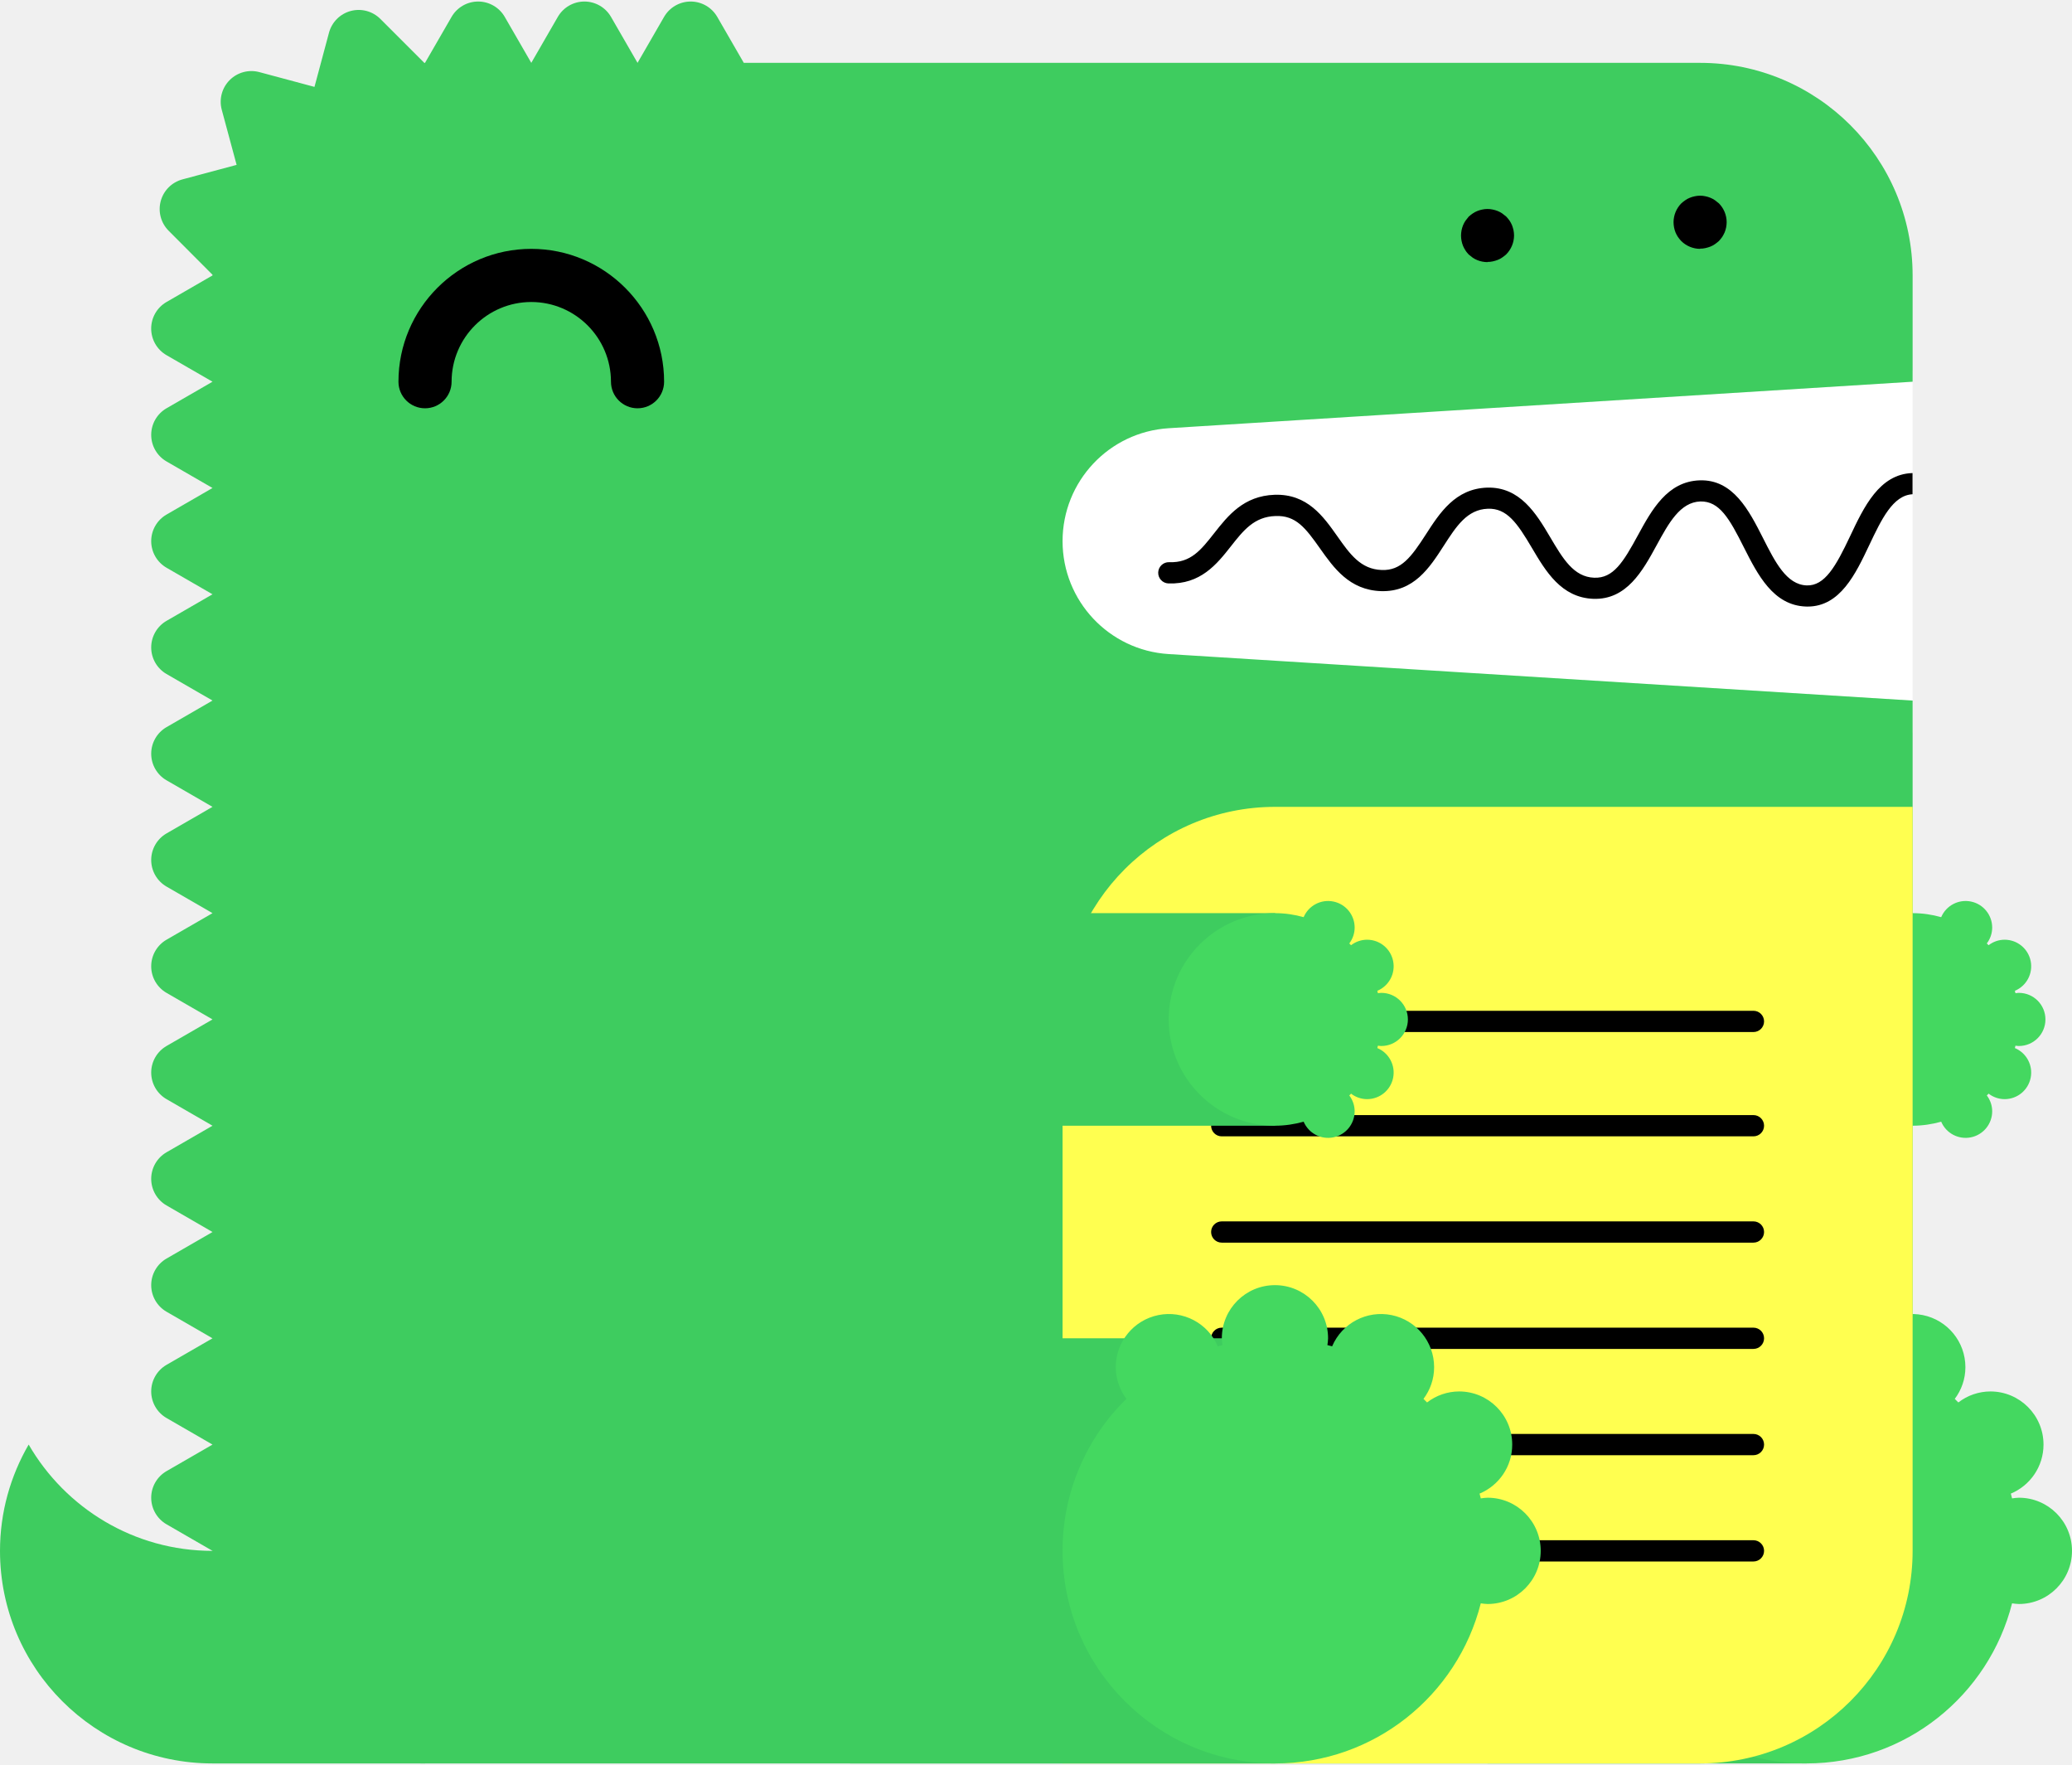
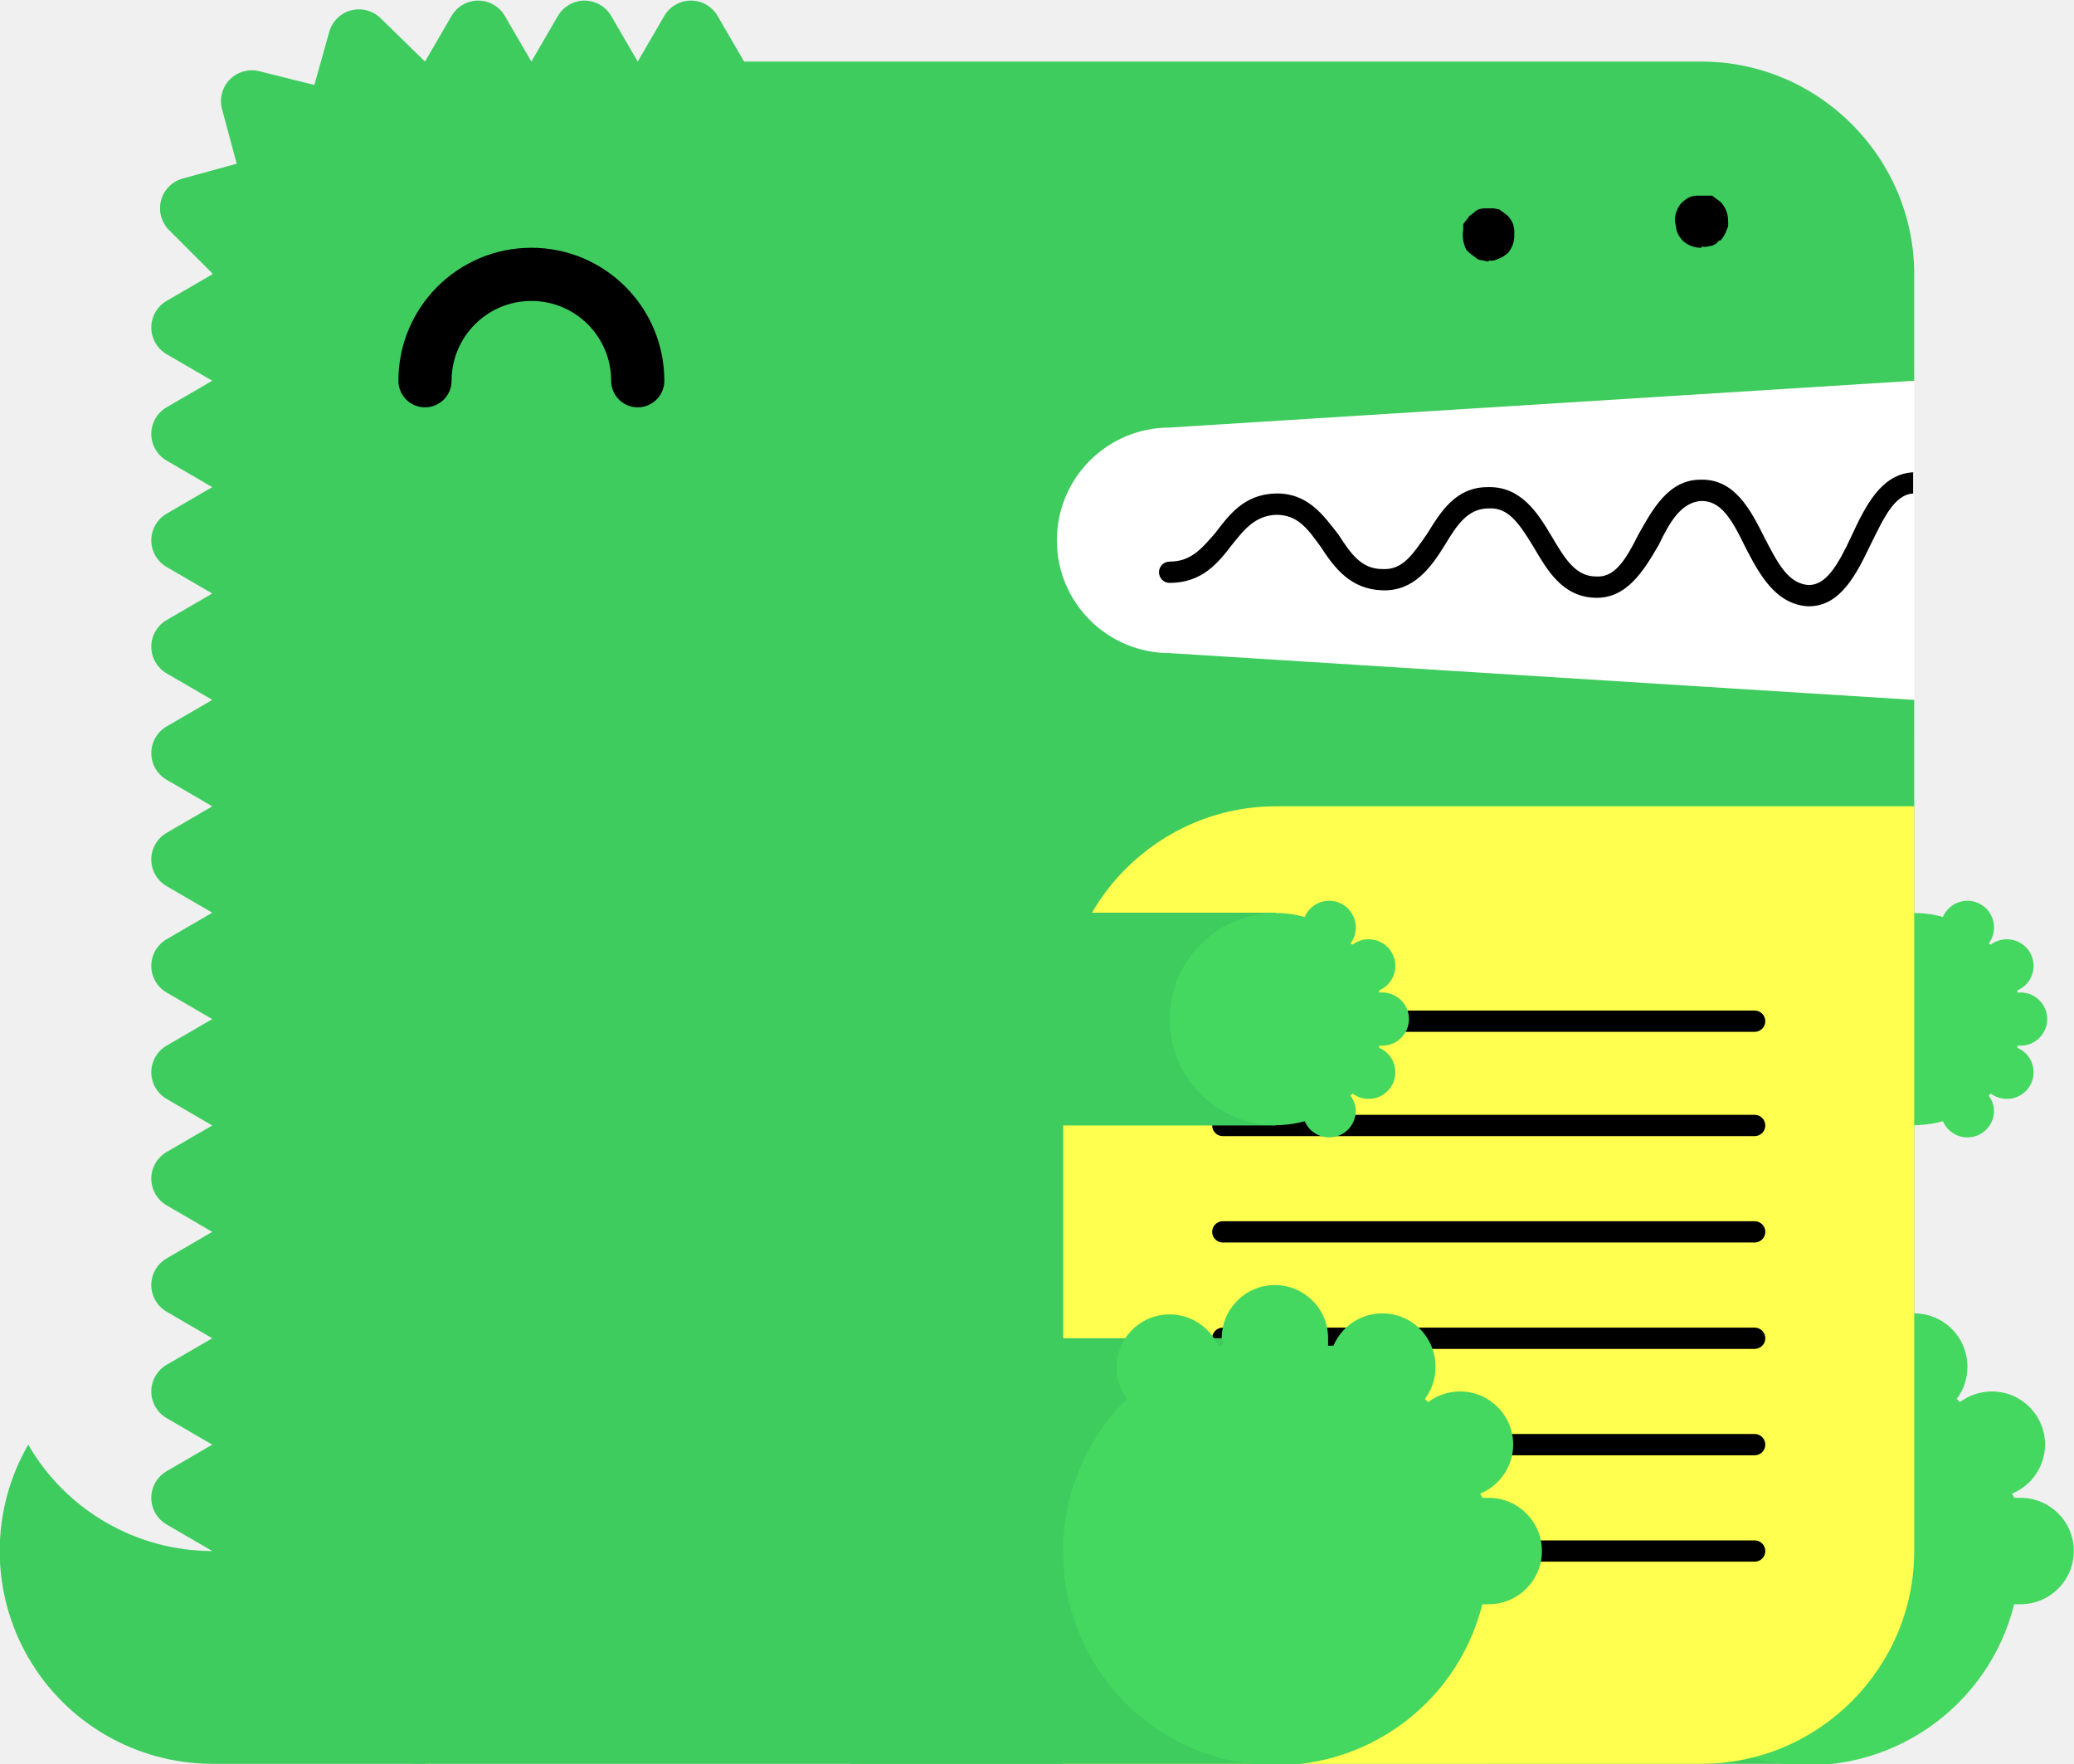
- <svg xmlns="http://www.w3.org/2000/svg" xmlns:xlink="http://www.w3.org/1999/xlink" width="256" height="218" viewBox="0 0 256 217.631">
-   <g transform="matrix(1.312821 0 0 1.312821 -3.938461 -22.61497)" fill-rule="evenodd">
-     <path d="M99 52h84v34H99z" fill="#fff" />
+ <svg xmlns="http://www.w3.org/2000/svg" xmlns:xlink="http://www.w3.org/1999/xlink" viewBox="0 0 256 217.6">
+   <g fill-rule="evenodd" transform="translate(-4 -22.6) scale(1.313)">
+     <path fill="#fff" d="M99 52h84v34H99z" />
    <g fill="#3ecc5f">
-       <path d="M23 163c-7.398 0-13.843-4.027-17.303-10C3.992 155.944 3 159.353 3 163c0 11.046 8.954 20 20 20h20v-20H23z" />
-       <path d="M112.98 57.376L183 53V43c0-11.046-8.955-20-20-20H73l-2.5-4.33a2.89 2.89 0 0 0-5 0L63 23l-2.5-4.33a2.89 2.89 0 0 0-5 0L53 23l-2.5-4.33a2.89 2.89 0 0 0-5 0L43 23c-.022 0-.043.003-.065.003l-4.142-4.14a2.89 2.89 0 0 0-4.829 1.294l-1.368 5.104-5.193-1.392a2.89 2.89 0 0 0-3.535 3.536l1.4 5.193-5.103 1.367a2.89 2.89 0 0 0-1.295 4.83L23 42.937c0 .02-.002.042-.002.064l-4.33 2.5a2.89 2.89 0 0 0 0 5L23 53l-4.33 2.5a2.89 2.89 0 0 0 0 5L23 63l-4.33 2.5a2.89 2.89 0 0 0 0 5L23 73l-4.33 2.5a2.89 2.89 0 0 0 0 5L23 83l-4.33 2.5a2.89 2.89 0 0 0 0 5L23 93l-4.33 2.5a2.89 2.89 0 0 0 0 5L23 103l-4.33 2.5a2.89 2.89 0 0 0 0 5L23 113l-4.33 2.5a2.89 2.89 0 0 0 0 5L23 123l-4.33 2.5a2.89 2.89 0 0 0 0 5L23 133l-4.33 2.5a2.89 2.89 0 0 0 0 5L23 143l-4.33 2.5a2.89 2.89 0 0 0 0 5L23 153l-4.33 2.5a2.89 2.89 0 0 0 0 5L23 163c0 11.046 8.954 20 20 20h120c11.045 0 20-8.954 20-20V83l-70.02-4.376C107.37 78.273 103 73.62 103 68s4.37-10.273 9.98-10.624" />
+       <path d="M23 163a20 20 0 0 1-17.3-10A20 20 0 0 0 23 183h20v-20H23z" />
+       <path d="m113 57.4 70-4.4V43c0-11-9-20-20-20H73l-2.5-4.3a2.9 2.9 0 0 0-5 0L63 23l-2.5-4.3a2.9 2.9 0 0 0-5 0L53 23l-2.5-4.3a2.9 2.9 0 0 0-5 0L43 23l-4.2-4.1a2.9 2.9 0 0 0-4.8 1.3l-1.4 5-5.2-1.3a2.9 2.9 0 0 0-3.5 3.5l1.4 5.2-5.1 1.4a2.9 2.9 0 0 0-1.3 4.8l4.1 4.1v.1l-4.3 2.5a2.9 2.9 0 0 0 0 5L23 53l-4.3 2.5a2.9 2.9 0 0 0 0 5L23 63l-4.3 2.5a2.9 2.9 0 0 0 0 5L23 73l-4.3 2.5a2.9 2.9 0 0 0 0 5L23 83l-4.3 2.5a2.9 2.9 0 0 0 0 5L23 93l-4.3 2.5a2.9 2.9 0 0 0 0 5L23 103l-4.3 2.5a2.9 2.9 0 0 0 0 5L23 113l-4.3 2.5a2.9 2.9 0 0 0 0 5L23 123l-4.3 2.5a2.9 2.9 0 0 0 0 5L23 133l-4.3 2.5a2.9 2.9 0 0 0 0 5L23 143l-4.3 2.5a2.9 2.9 0 0 0 0 5L23 153l-4.3 2.5a2.9 2.9 0 0 0 0 5L23 163c0 11 9 20 20 20h120c11 0 20-9 20-20V83l-70-4.4a10.6 10.6 0 0 1 0-21.2" />
      <path d="M143 183h30v-40h-30z" />
    </g>
-     <path d="M193 158c-.22 0-.428.037-.64.064l-.116-.45c1.806-.754 3.075-2.534 3.075-4.613a5 5 0 0 0-5-5 4.96 4.96 0 0 0-3.016 1.036l-.335-.336c.627-.836 1-1.862 1-2.987a5 5 0 0 0-9.599-1.959l-.445-.115c.027-.2.064-.42.064-.64a5 5 0 1 0-10 0c0 .22.037.428.064.64l-.445.115a5 5 0 0 0-9.599 1.959c0 1.125.384 2.15 1 2.987A19.93 19.93 0 0 0 153 163c0 11.046 8.954 20 20 20 9.34 0 17.16-6.4 19.36-15.064.2.027.42.064.64.064a5 5 0 1 0 0-10" fill="#44d860" />
-     <path d="M153 123h30v-20h-30z" fill="#3ecc5f" />
-     <use xlink:href="#A" fill="#44d860" />
-     <path d="M63 55.5a2.5 2.5 0 0 1-2.5-2.5 7.51 7.51 0 0 0-7.5-7.5 7.51 7.51 0 0 0-7.5 7.5 2.5 2.5 0 1 1-5 0c0-6.893 5.607-12.5 12.5-12.5S65.5 46.107 65.5 53a2.5 2.5 0 0 1-2.5 2.5" />
-     <path d="M103 183h60c11.046 0 20-8.954 20-20V93h-60c-11.046 0-20 8.954-20 20v70z" fill="#ffff50" />
-     <use xlink:href="#B" />
-     <use xlink:href="#B" y="20" />
-     <use xlink:href="#B" y="40" />
-     <use xlink:href="#B" y="-9.814" />
-     <use xlink:href="#B" y="10" />
-     <use xlink:href="#B" y="30" />
-     <path d="M183 61.6c-.012 0-.022-.006-.034-.005-3.1.105-4.552 3.196-5.842 5.923-1.346 2.85-2.387 4.703-4.093 4.647-1.9-.068-2.97-2.202-4.113-4.46-1.314-2.593-2.814-5.535-5.963-5.425-3.046.104-4.513 2.794-5.807 5.167-1.377 2.528-2.314 4.065-4.12 3.994-1.927-.07-2.95-1.805-4.136-3.813-1.32-2.236-2.848-4.75-5.936-4.664-2.994.103-4.465 2.385-5.763 4.4-1.373 2.13-2.335 3.428-4.165 3.35-1.973-.07-2.992-1.5-4.17-3.177-1.324-1.873-2.816-3.993-5.895-3.9-2.928.1-4.4 1.97-5.696 3.618-1.232 1.564-2.194 2.802-4.23 2.724a1 1 0 1 0-.072 2c3.017.1 4.545-1.8 5.872-3.487 1.177-1.496 2.193-2.787 4.193-2.855 1.926-.082 2.83 1.115 4.195 3.045 1.297 1.834 2.77 3.914 5.73 4.02 3.103.104 4.596-2.215 5.918-4.267 1.182-1.834 2.202-3.417 4.15-3.484 1.793-.067 2.77 1.35 4.145 3.68 1.297 2.197 2.766 4.686 5.787 4.796 3.125.108 4.634-2.62 5.95-5.035 1.14-2.088 2.214-4.06 4.12-4.126 1.793-.042 2.728 1.595 4.1 4.33 1.292 2.553 2.757 5.445 5.825 5.556l.17.003c3.064 0 4.518-3.075 5.805-5.794 1.14-2.4 2.217-4.68 4.067-4.773v-2z" />
-     <path d="M83 183h40v-40H83z" fill="#3ecc5f" />
-     <path d="M143 158c-.22 0-.428.037-.64.064l-.116-.45c1.806-.754 3.075-2.534 3.075-4.613a5 5 0 0 0-5-5 4.96 4.96 0 0 0-3.016 1.036l-.335-.336c.627-.836 1-1.862 1-2.987a5 5 0 0 0-9.599-1.959l-.445-.115c.027-.2.064-.42.064-.64a5 5 0 1 0-10 0c0 .22.037.428.064.64l-.445.115a5 5 0 0 0-9.599 1.959c0 1.125.384 2.15 1 2.987A19.93 19.93 0 0 0 103 163c0 11.046 8.954 20 20 20 9.34 0 17.16-6.4 19.36-15.064.2.027.42.064.64.064a5 5 0 1 0 0-10" fill="#44d860" />
-     <path d="M83 123h40v-20H83z" fill="#3ecc5f" />
-     <use xlink:href="#A" x="-60" fill="#44d860" />
-     <path d="M143 41.75a2.92 2.92 0 0 1-.5-.05 2.52 2.52 0 0 1-.47-.14c-.15-.06-.3-.14-.43-.23l-.38-.3c-.1-.12-.22-.24-.3-.38a2.63 2.63 0 0 1-.231-.43 2.62 2.62 0 0 1-.139-.47c-.03-.16-.05-.33-.05-.5s.02-.33.05-.5.08-.3.14-.47a2.63 2.63 0 0 1 .231-.43l.3-.38c.12-.1.25-.22.38-.3a1.99 1.99 0 0 1 .43-.23 2.52 2.52 0 0 1 .47-.14c.32-.07.65-.07.98 0 .16.03.32.08.47.14s.3.14.43.23l.38.3a3.68 3.68 0 0 1 .31.38 2.55 2.55 0 0 1 .23.43c.06.16.1.3.14.47a2.81 2.81 0 0 1 .05.49 2.55 2.55 0 0 1-.73 1.77c-.12.1-.25.22-.38.3a1.99 1.99 0 0 1-.43.23c-.15.06-.3.1-.47.14a2.07 2.07 0 0 1-.5.05M163 40.5a2.55 2.55 0 0 1-1.77-.73 3.68 3.68 0 0 1-.31-.38 2.63 2.63 0 0 1-.231-.43 2.62 2.62 0 0 1-.139-.47c-.03-.16-.05-.33-.05-.5a2.55 2.55 0 0 1 .73-1.77c.12-.1.25-.22.38-.3a1.99 1.99 0 0 1 .43-.23 2.52 2.52 0 0 1 .47-.14c.32-.07.66-.07.98 0 .16.03.32.08.47.14s.3.14.43.23l.38.3a2.53 2.53 0 0 1 .73 1.77 2.81 2.81 0 0 1-.05.49c-.03.16-.08.32-.14.47a3.55 3.55 0 0 1-.23.43 3.68 3.68 0 0 1-.31.38c-.12.1-.25.22-.38.3a1.99 1.99 0 0 1-.43.23c-.15.06-.3.1-.47.14a2.07 2.07 0 0 1-.5.05" />
+     <path fill="#44d860" d="M193 158h-.6l-.2-.4a5 5 0 0 0 3.1-4.6 5 5 0 0 0-5-5 5 5 0 0 0-3 1l-.3-.3a5 5 0 0 0 1-3 5 5 0 0 0-9.6-2h-.5v-.7a5 5 0 1 0-10 0l.2.6-.5.2a5 5 0 0 0-9.6 2 5 5 0 0 0 1 2.9 20 20 0 0 0-6 14.3 20 20 0 0 0 39.4 5h.6a5 5 0 1 0 0-10" />
+     <path fill="#3ecc5f" d="M153 123h30v-20h-30z" />
+     <use xlink:href="#a" fill="#44d860" />
+     <path d="M63 55.5a2.5 2.5 0 0 1-2.5-2.5 7.5 7.5 0 0 0-7.5-7.5 7.5 7.5 0 0 0-7.5 7.5 2.5 2.5 0 1 1-5 0 12.5 12.5 0 0 1 25 0 2.5 2.5 0 0 1-2.5 2.5" />
+     <path fill="#ffff50" d="M103 183h60c11 0 20-9 20-20V93h-60c-11 0-20 9-20 20v70z" />
+     <use xlink:href="#b" />
+     <use xlink:href="#b" y="20" />
+     <use xlink:href="#b" y="40" />
+     <use xlink:href="#b" y="-9.8" />
+     <use xlink:href="#b" y="10" />
+     <use xlink:href="#b" y="30" />
+     <path d="M183 61.6c-3.1.1-4.6 3.2-5.9 6-1.3 2.8-2.4 4.6-4 4.6-2-.1-3-2.2-4.2-4.5-1.3-2.6-2.8-5.5-6-5.4-3 0-4.5 2.8-5.8 5.1-1.3 2.6-2.3 4.1-4 4-2 0-3-1.8-4.2-3.8-1.3-2.2-2.9-4.7-6-4.6-3 0-4.4 2.3-5.7 4.4-1.4 2-2.3 3.4-4.2 3.3-2 0-3-1.5-4.1-3.2-1.4-1.8-2.9-4-6-3.9-2.9.1-4.3 2-5.6 3.7C116 68.8 115 70 113 70a1 1 0 1 0 0 2c3 0 4.5-1.8 5.8-3.5 1.2-1.5 2.2-2.8 4.2-2.9 2 0 2.9 1.2 4.2 3 1.3 2 2.8 4 5.8 4.1 3 .1 4.6-2.2 5.9-4.3C140 66.6 141 65 143 65c1.8-.1 2.8 1.3 4.2 3.6 1.3 2.2 2.7 4.7 5.8 4.8 3 .1 4.6-2.6 6-5 1-2.1 2.1-4 4-4.1 1.8 0 2.8 1.6 4.1 4.3 1.3 2.5 2.8 5.4 5.9 5.6h.1c3 0 4.5-3.1 5.8-5.8 1.2-2.4 2.2-4.7 4-4.8v-2z" />
+     <path fill="#3ecc5f" d="M83 183h40v-40H83z" />
+     <path fill="#44d860" d="M143 158h-.6l-.2-.4a5 5 0 0 0 3.1-4.6 5 5 0 0 0-5-5 5 5 0 0 0-3 1l-.3-.3a5 5 0 0 0 1-3 5 5 0 0 0-9.6-2h-.5v-.7a5 5 0 1 0-10 0l.2.6-.5.2a5 5 0 0 0-9.6 2 5 5 0 0 0 1 2.9 20 20 0 0 0-6 14.3 20 20 0 0 0 39.4 5h.6a5 5 0 1 0 0-10" />
+     <path fill="#3ecc5f" d="M83 123h40v-20H83z" />
+     <use xlink:href="#a" x="-60" fill="#44d860" />
+     <path d="M143 41.8a3 3 0 0 1-.5-.1 2.5 2.5 0 0 1-.5-.1l-.4-.3-.4-.3-.3-.3a2.6 2.6 0 0 1-.2-.5 2.6 2.6 0 0 1-.1-.4 2.7 2.7 0 0 1 0-1v-.5a2.6 2.6 0 0 1 .3-.4l.3-.4.4-.3a2 2 0 0 1 .4-.3 2.5 2.5 0 0 1 .5-.1h1l.5.1.4.3.4.3a3.7 3.7 0 0 1 .3.4 2.5 2.5 0 0 1 .2.4l.1.5a2.8 2.8 0 0 1 0 .4 2.5 2.5 0 0 1-.6 1.8l-.4.3a2 2 0 0 1-.4.2l-.5.2a2 2 0 0 1-.5 0m20-1.2a2.5 2.5 0 0 1-1.8-.7 3.7 3.7 0 0 1-.3-.4 2.6 2.6 0 0 1-.2-.4 2.6 2.6 0 0 1-.1-.5l-.1-.5a2.5 2.5 0 0 1 .7-1.8l.4-.3a2 2 0 0 1 .4-.2 2.5 2.5 0 0 1 .5-.1h1.5l.4.3.4.3a2.5 2.5 0 0 1 .7 1.8 2.8 2.8 0 0 1 0 .5l-.2.5a3.5 3.5 0 0 1-.2.4 3.7 3.7 0 0 1-.3.4c-.2 0-.3.2-.4.3a2 2 0 0 1-.4.2l-.5.1a2 2 0 0 1-.5 0" />
  </g>
  <defs>
-     <path id="A" d="M193 115.5a2.5 2.5 0 1 0 0-5c-.1 0-.214.02-.32.032l-.058-.225a2.5 2.5 0 0 0-.963-4.807 2.47 2.47 0 0 0-1.508.518l-.168-.168a2.47 2.47 0 0 0 .506-1.494 2.5 2.5 0 0 0-4.8-.979c-.857-.24-1.756-.377-2.7-.377-5.522 0-10 4.478-10 10s4.478 10 10 10c.934 0 1.833-.138 2.7-.377a2.5 2.5 0 0 0 4.8-.979c0-.563-.192-1.077-.506-1.494.057-.055.113-.1.168-.168a2.48 2.48 0 0 0 1.508.518 2.5 2.5 0 0 0 .963-4.807l.058-.225c.105.013.2.032.32.032" />
-     <path id="B" d="M168.02 124h-50.04a1 1 0 1 1 0-2h50.04a1 1 0 1 1 0 2" />
+     <path id="a" d="M193 115.5a2.5 2.5 0 1 0 0-5h-.3v-.2a2.5 2.5 0 0 0-1-4.8 2.5 2.5 0 0 0-1.5.5l-.2-.1a2.5 2.5 0 0 0 .5-1.5 2.5 2.5 0 0 0-4.8-1A10 10 0 0 0 173 113a10 10 0 0 0 12.7 9.6 2.5 2.5 0 0 0 4.8-1c0-.5-.2-1-.5-1.4l.2-.2a2.5 2.5 0 0 0 1.5.5 2.5 2.5 0 0 0 1-4.8v-.2h.3" />
+     <path id="b" d="M168 124h-50a1 1 0 1 1 0-2h50a1 1 0 1 1 0 2" />
  </defs>
</svg>
